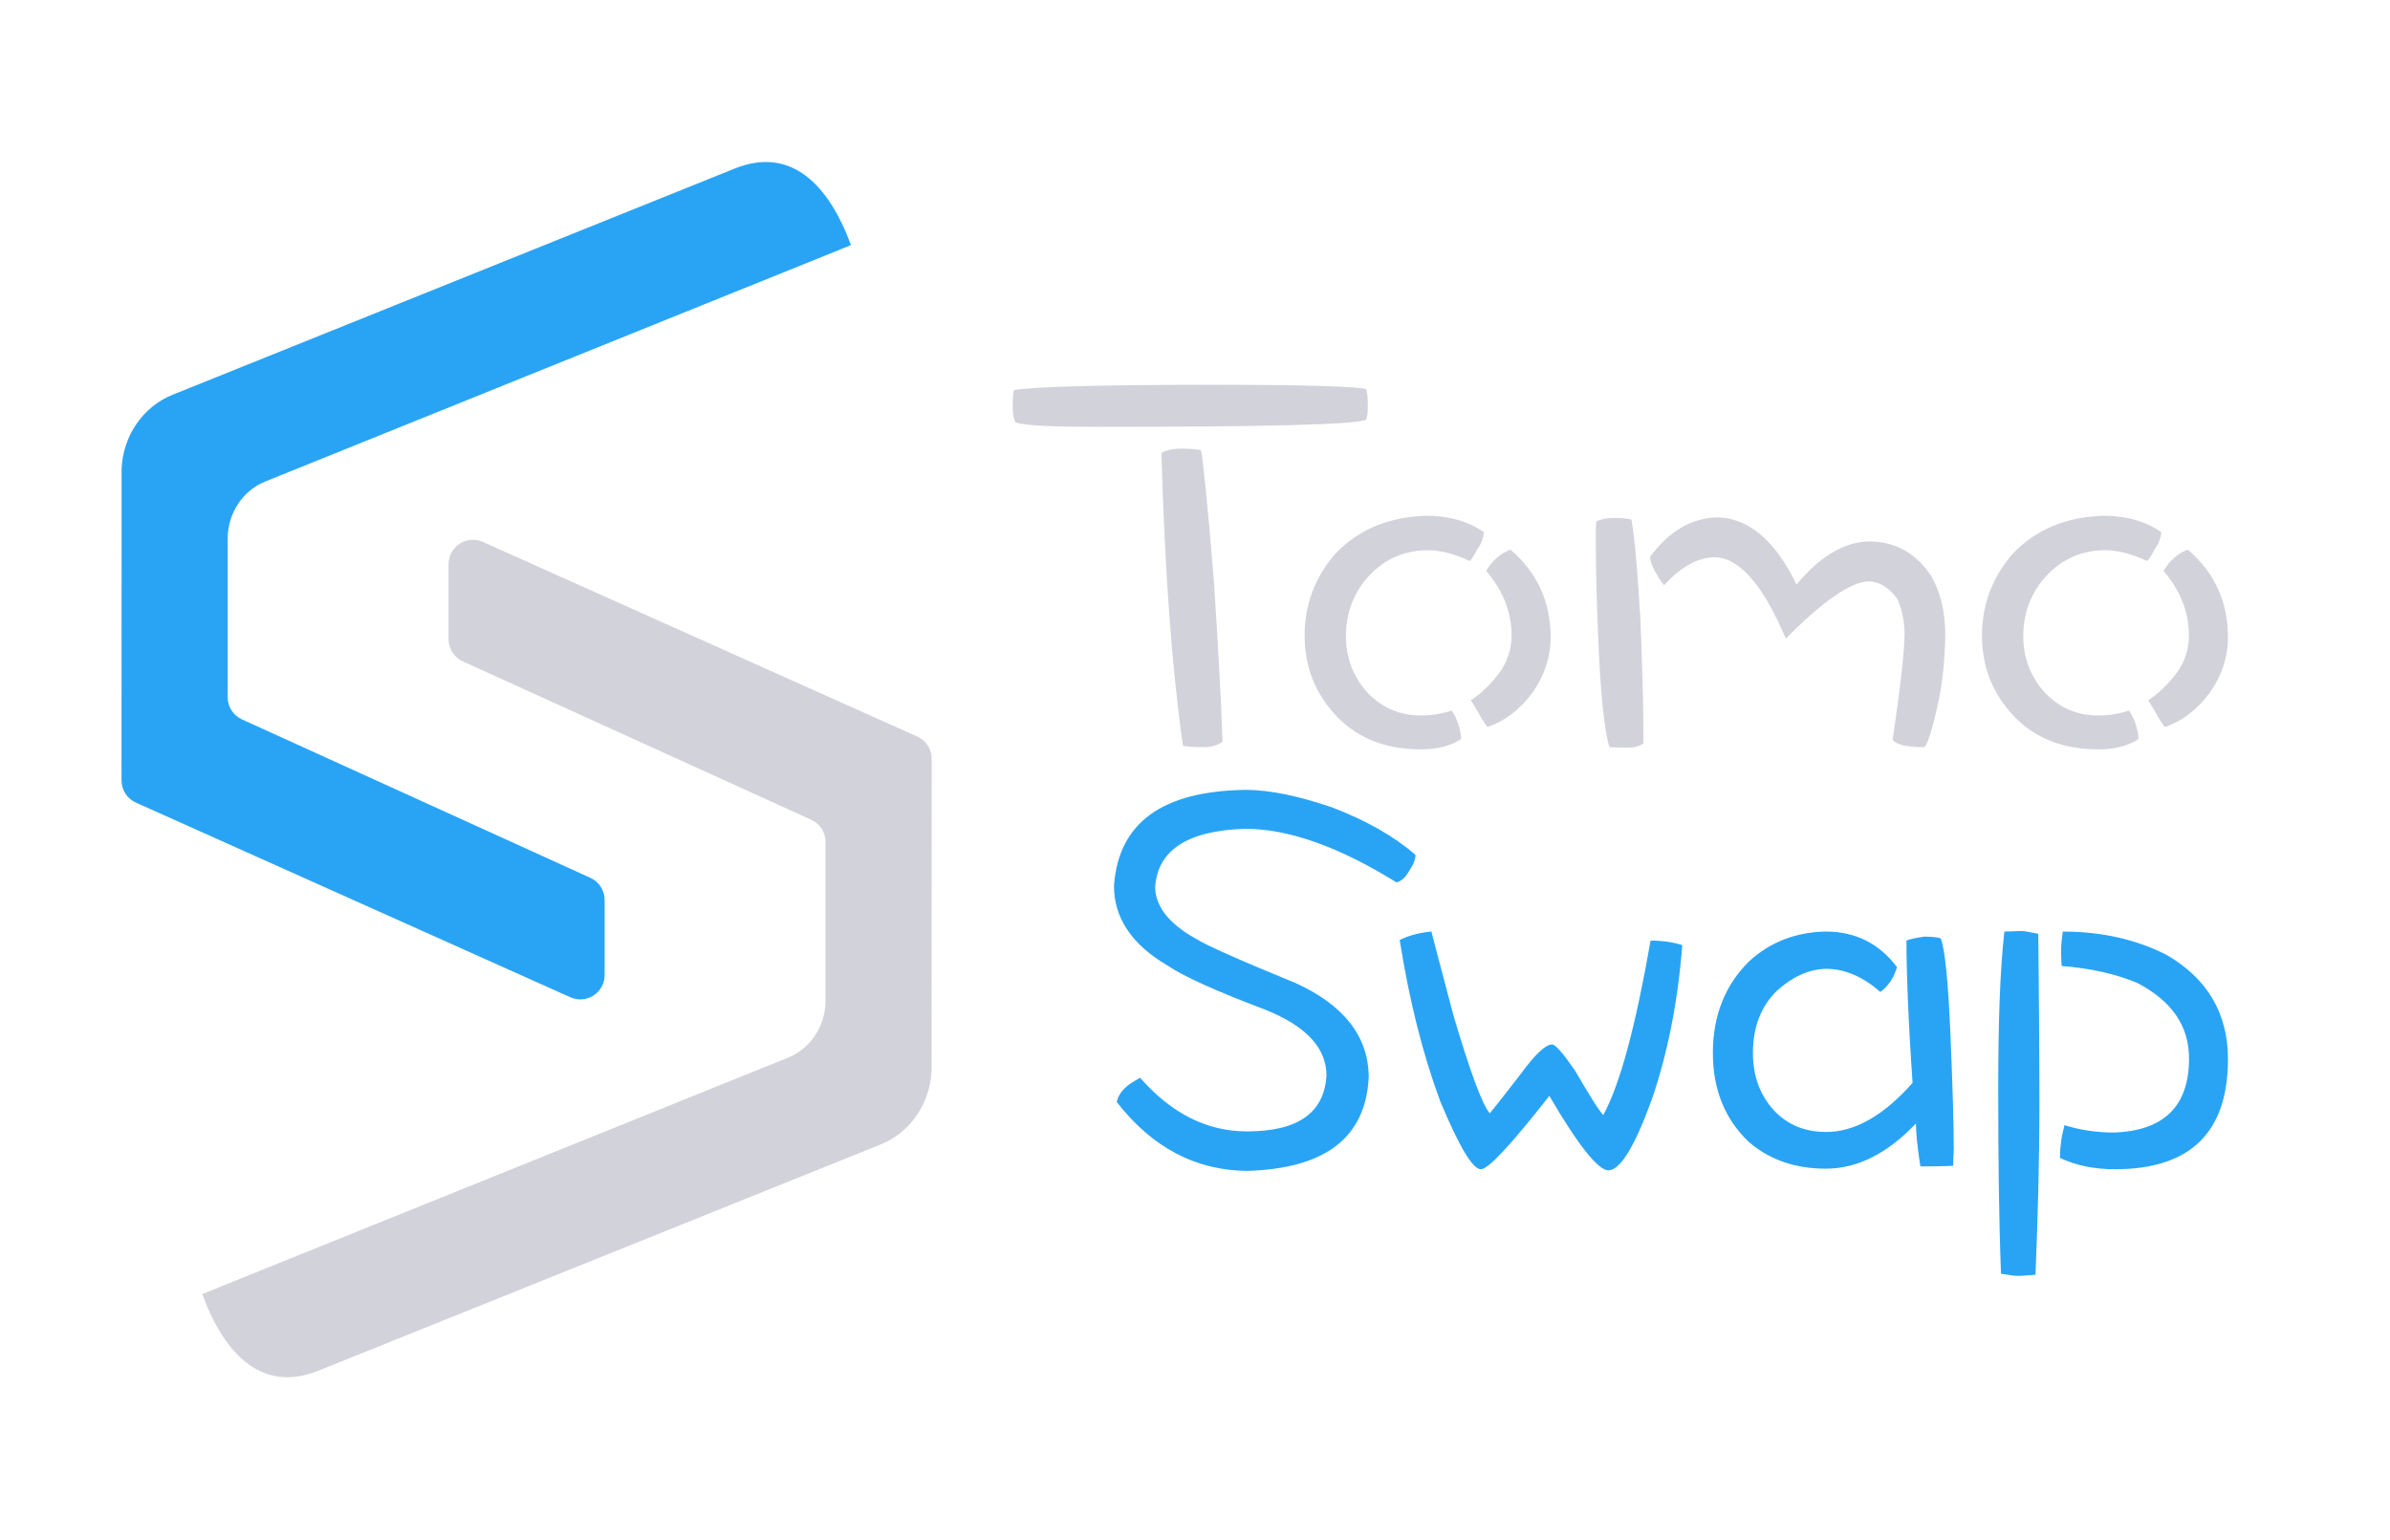
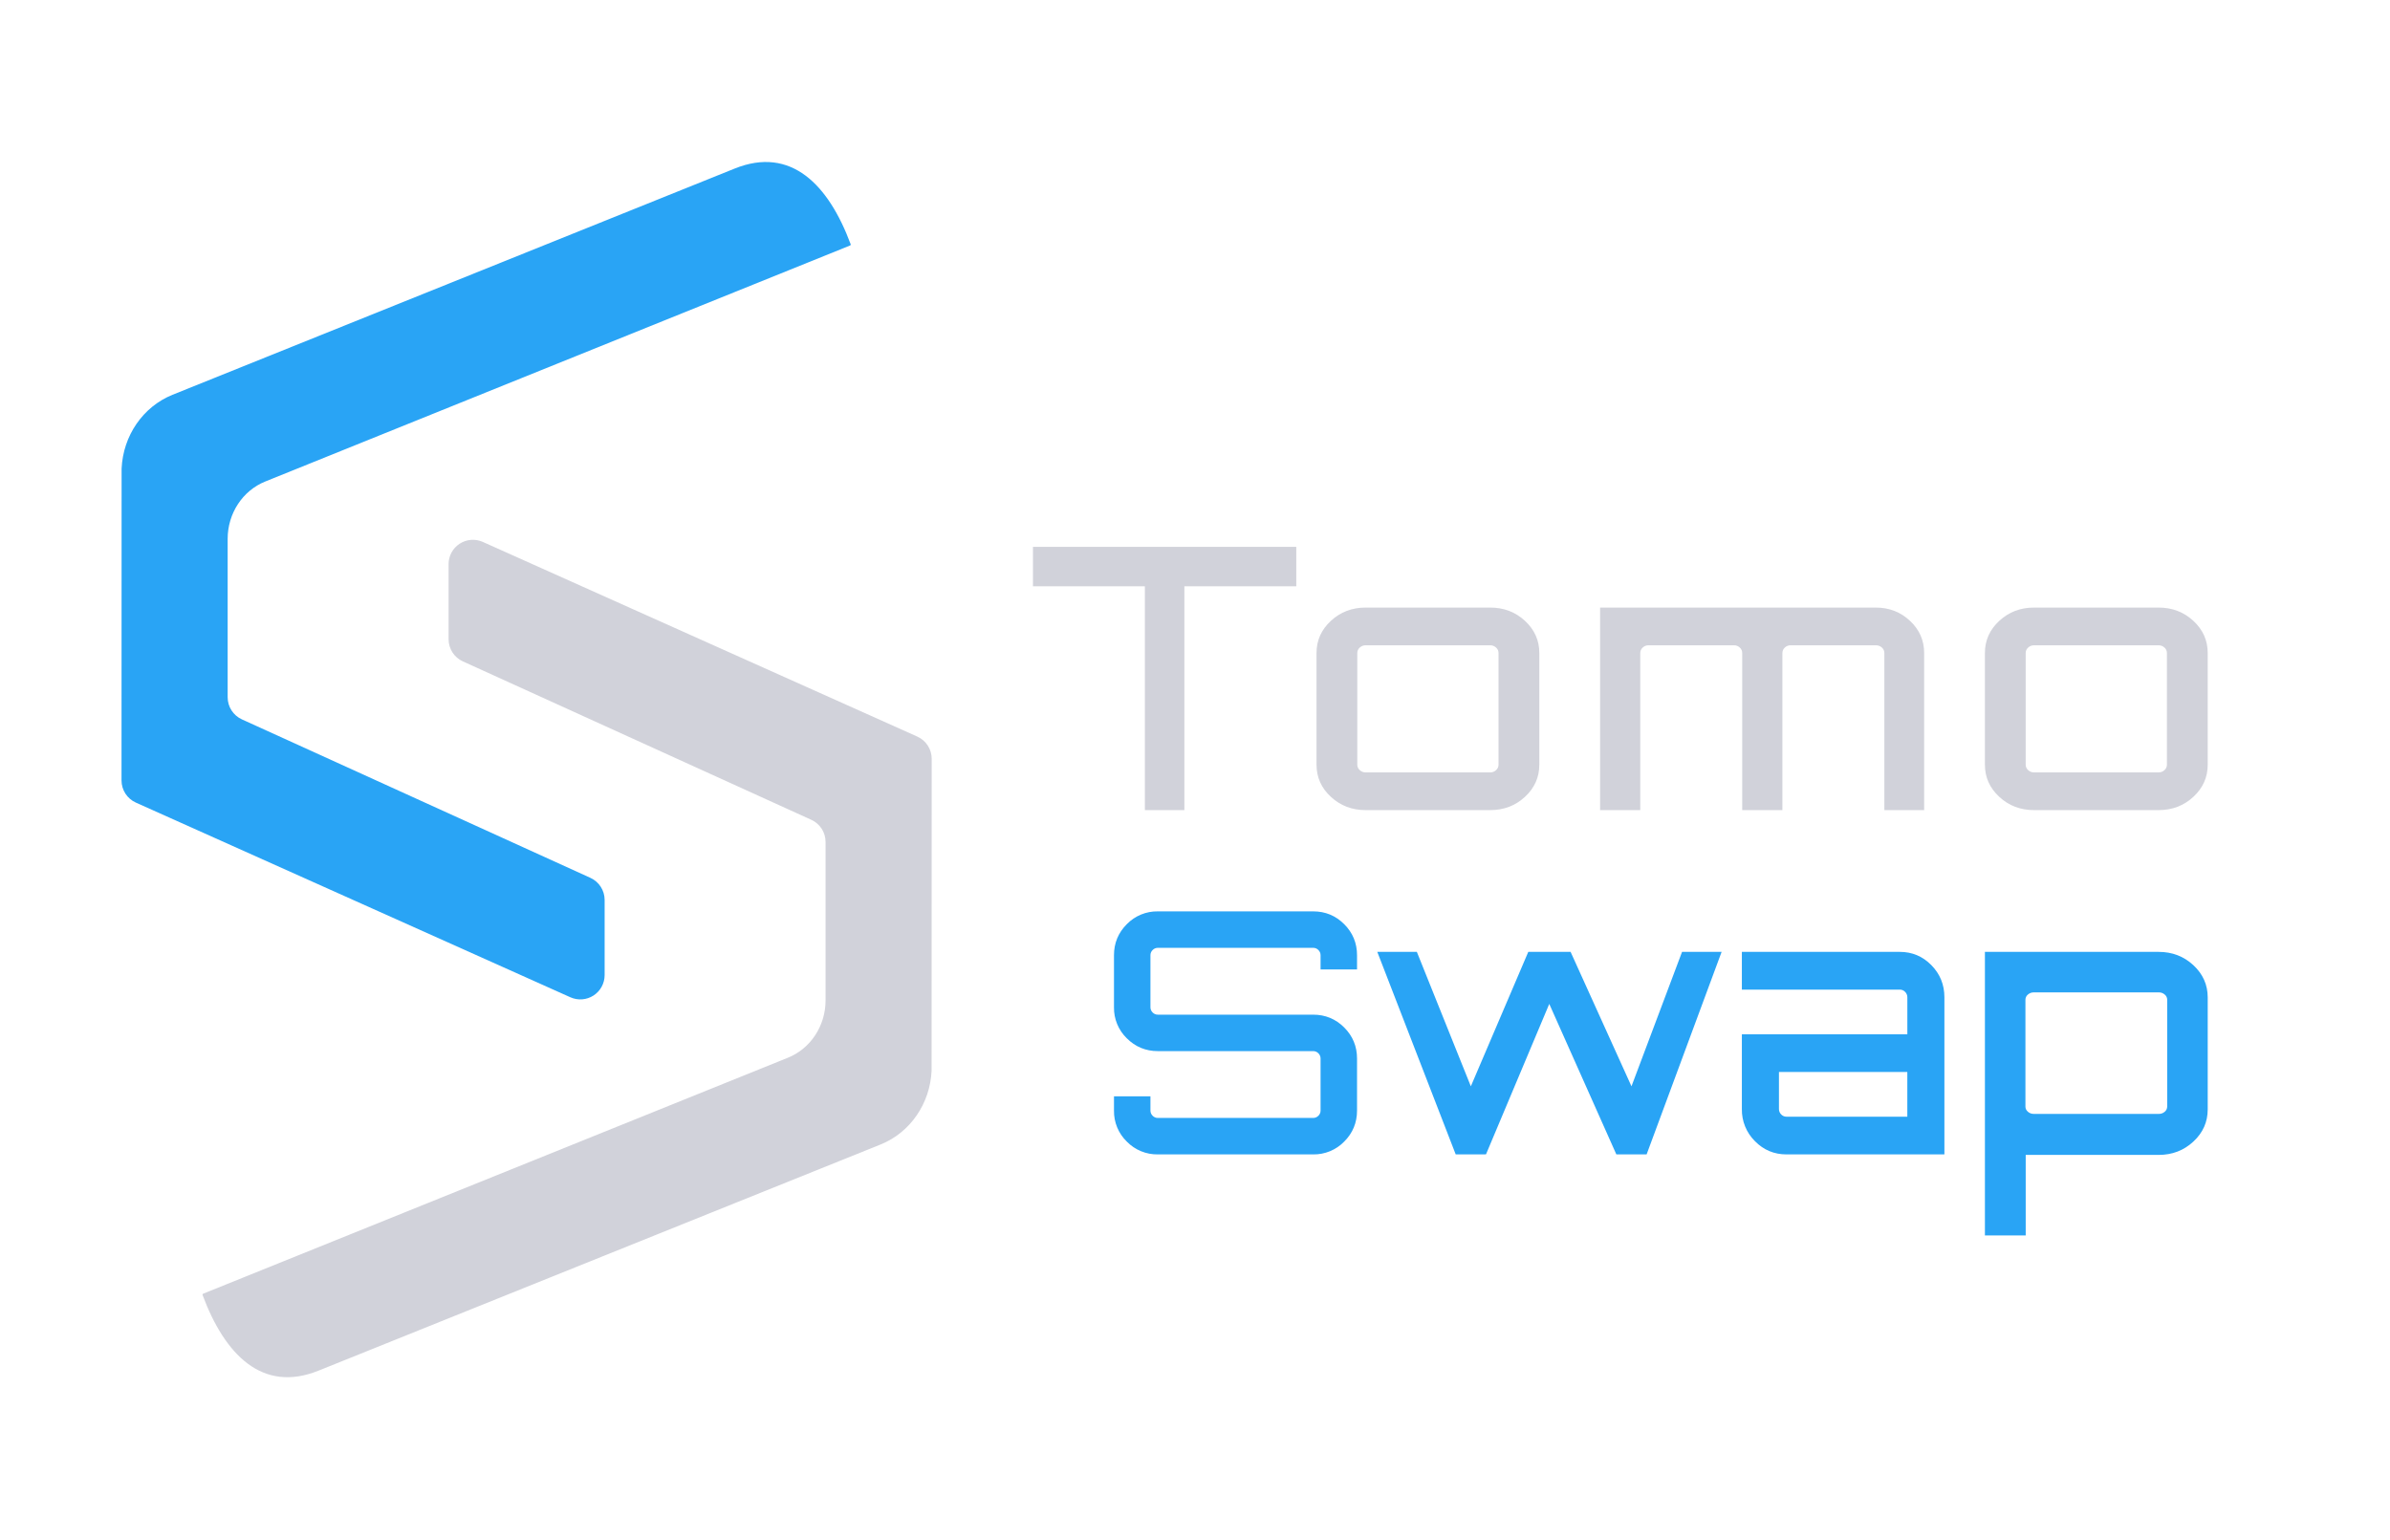
<svg xmlns="http://www.w3.org/2000/svg" width="118" height="76" viewBox="0 0 118 76">
  <g fill="none" fill-rule="evenodd">
    <path fill="#29A4F5" d="M11.24 26.605c0-1.253.737-2.378 1.856-2.83L41.97 12.122a.051.051 0 0 0 .028-.066c-1.086-2.92-2.936-4.862-5.733-3.73L8.515 19.494c-1.454.588-2.438 2.016-2.511 3.642L6 38.535c0 .473.278.902.71 1.095l21.452 9.612a1.2 1.2 0 0 0 1.69-1.095v-3.71a1.2 1.2 0 0 0-.703-1.093L11.943 35.52a1.2 1.2 0 0 1-.703-1.092v-7.824z" />
-     <path fill="#D1D2DA" d="M40.76 49.395c0 1.253-.737 2.378-1.856 2.83L10.03 63.878a.051.051 0 0 0-.028.066c1.086 2.92 2.936 4.862 5.733 3.73l27.749-11.167c1.454-.588 2.438-2.016 2.511-3.642L46 37.465a1.2 1.2 0 0 0-.71-1.095l-21.452-9.612a1.2 1.2 0 0 0-1.69 1.095v3.71c0 .471.275.898.703 1.093l17.206 7.823a1.2 1.2 0 0 1 .703 1.092v7.824z" />
-     <path fill="#D1D2DA" fill-rule="nonzero" d="M67.531 20.05c0 .324-.028.54-.084.675-.558.242-4.969.35-13.204.35-2.205 0-3.573-.054-4.103-.216-.112-.215-.14-.485-.14-.808 0-.216 0-.458.056-.782.67-.161 3.936-.269 9.77-.269 4.634 0 7.175.08 7.621.216.056.134.084.404.084.835zm-7.174 16.573c-.252.188-.559.27-.95.27-.502 0-.837-.028-1.004-.082-.53-3.691-.894-8.515-1.061-14.443.223-.134.53-.215.977-.215.447 0 .781.027.977.08.112.593.335 2.749.642 6.521.223 3.45.363 6.063.419 7.869zm16.2-5.147c0 .97-.307 1.886-.893 2.722-.642.862-1.396 1.428-2.233 1.697-.224-.323-.363-.539-.42-.673-.055-.108-.195-.324-.39-.647.502-.324.977-.782 1.424-1.374.39-.566.586-1.16.586-1.806 0-1.158-.419-2.236-1.256-3.206.307-.512.698-.863 1.2-1.051 1.312 1.131 1.982 2.56 1.982 4.338zm-3.294-5.2c-.028.323-.14.592-.335.862-.14.27-.251.458-.363.566-.726-.35-1.424-.54-2.121-.54-1.229.028-2.234.513-3.043 1.483-.642.808-.95 1.724-.95 2.775 0 1.024.336 1.967 1.061 2.776.726.754 1.592 1.131 2.652 1.131.503 0 1.005-.08 1.508-.242.279.404.419.862.474 1.401-.53.35-1.2.512-1.982.512-1.702 0-3.07-.512-4.131-1.59-1.089-1.132-1.62-2.479-1.62-4.015 0-1.536.503-2.883 1.508-4.042 1.145-1.212 2.652-1.832 4.495-1.886 1.116 0 2.065.27 2.847.808zm22.78 5.092c-.029 1.294-.14 2.318-.308 3.126-.307 1.455-.558 2.263-.726 2.398-.837 0-1.34-.108-1.563-.35.39-2.695.586-4.42.586-5.228 0-.673-.14-1.266-.363-1.751-.39-.539-.865-.835-1.395-.862-.894.027-2.262.97-4.104 2.829-1.117-2.64-2.29-3.988-3.49-4.015-.837 0-1.674.458-2.512 1.374-.084-.054-.223-.27-.419-.62-.195-.323-.279-.592-.279-.781.95-1.266 2.038-1.913 3.322-1.94 1.536.027 2.848 1.132 3.908 3.314 1.173-1.4 2.345-2.102 3.574-2.128 1.256 0 2.26.538 3.014 1.616.503.809.754 1.806.754 3.018zm-14.908 5.336c-.223.161-.474.215-.81.215-.446 0-.753-.027-.865-.027-.25-.835-.446-2.667-.558-5.524-.084-1.94-.112-3.557-.112-4.877 0-.27 0-.512.028-.754a2.26 2.26 0 0 1 .782-.162c.447 0 .754.027.949.08.168.97.307 2.641.447 5.013.083 2.263.14 4.015.14 5.227v.809zM110 31.476c0 .97-.307 1.886-.893 2.722-.642.862-1.396 1.428-2.234 1.697-.223-.323-.362-.539-.418-.673-.056-.108-.196-.324-.391-.647.502-.324.977-.782 1.424-1.374.39-.566.586-1.16.586-1.806 0-1.158-.419-2.236-1.256-3.206.307-.512.698-.863 1.2-1.051 1.312 1.131 1.982 2.56 1.982 4.338zm-3.294-5.2c-.028.323-.14.592-.335.862-.14.27-.251.458-.363.566-.726-.35-1.424-.54-2.122-.54-1.228.028-2.233.513-3.042 1.483-.642.808-.95 1.724-.95 2.775 0 1.024.336 1.967 1.061 2.776.726.754 1.592 1.131 2.652 1.131.503 0 1.005-.08 1.508-.242.279.404.418.862.474 1.401-.53.35-1.2.512-1.982.512-1.703 0-3.07-.512-4.131-1.59-1.089-1.132-1.62-2.479-1.62-4.015 0-1.536.503-2.883 1.508-4.042 1.145-1.212 2.652-1.832 4.495-1.886 1.116 0 2.065.27 2.847.808z" />
-     <path fill="#29A4F5" fill-rule="nonzero" d="M69.885 42.206c0 .223-.11.501-.302.78-.165.307-.357.502-.632.585-2.828-1.756-5.327-2.648-7.47-2.648-2.856.084-4.339 1.06-4.449 2.9.028.947.687 1.783 1.978 2.508.576.362 2.224 1.087 4.943 2.202 2.39 1.087 3.598 2.62 3.625 4.627-.137 3.01-2.142 4.544-6.014 4.655-2.527-.028-4.669-1.143-6.427-3.4.055-.251.193-.502.44-.725.11-.112.357-.279.714-.474 1.538 1.756 3.295 2.648 5.273 2.648 2.526 0 3.817-.92 3.927-2.76 0-1.365-1.016-2.452-3.048-3.26-2.362-.893-3.983-1.618-4.807-2.175C55.88 46.638 55 45.328 55 43.739c.22-3.122 2.39-4.683 6.509-4.739 1.208 0 2.609.307 4.257.864 1.675.641 3.048 1.422 4.12 2.342zm13.173 4.46c-.22 2.843-.741 5.407-1.51 7.637-.851 2.342-1.565 3.484-2.142 3.484-.495 0-1.483-1.226-2.911-3.679-1.895 2.425-3.021 3.624-3.378 3.624-.412 0-1.071-1.115-2.005-3.345-.879-2.37-1.538-5.018-2.005-7.972.44-.223.961-.363 1.565-.418 0 0 .357 1.393 1.099 4.18.824 2.76 1.4 4.35 1.785 4.795 0 0 .522-.641 1.51-1.923.715-.976 1.236-1.478 1.566-1.478.165 0 .55.446 1.126 1.283.714 1.226 1.18 1.979 1.4 2.202.825-1.505 1.593-4.377 2.335-8.613.604 0 1.126.083 1.565.223zm13.403 10.062c0 .251-.028.53-.028.836-.686.028-1.236.028-1.62.028-.165-1.059-.22-1.756-.22-2.118-1.428 1.505-2.911 2.23-4.449 2.23-1.483 0-2.746-.418-3.79-1.31-1.208-1.143-1.785-2.62-1.785-4.404 0-1.84.604-3.373 1.812-4.544 1.044-.948 2.307-1.422 3.763-1.45 1.456 0 2.636.586 3.515 1.757-.164.557-.44.947-.824 1.226-.851-.753-1.757-1.143-2.691-1.143-.851.028-1.648.39-2.417 1.087-.796.78-1.18 1.812-1.18 3.067 0 1.115.329 2.062 1.043 2.843.686.724 1.538 1.059 2.581 1.059 1.401 0 2.83-.808 4.257-2.425-.22-3.206-.302-5.547-.302-7.024.192-.084.495-.14.879-.196.522 0 .796.056.824.112.192.502.357 2.063.467 4.683.11 2.564.165 4.46.165 5.686zM110 52.296c0 3.624-1.868 5.436-5.575 5.436-.989 0-1.895-.168-2.719-.558 0-.14 0-.39.055-.78 0-.112.055-.39.165-.837.824.251 1.62.363 2.444.363 2.472-.084 3.708-1.31 3.708-3.652 0-1.616-.852-2.843-2.555-3.735-1.07-.446-2.306-.725-3.735-.836-.027-.39-.027-.67-.027-.836 0-.168.027-.474.082-.864 1.923 0 3.626.39 5.109 1.142 2.032 1.171 3.048 2.9 3.048 5.157zm-9.31 2.23c0 2.9-.082 5.687-.192 8.418-.412.028-.687.056-.824.056-.247 0-.55-.056-.88-.111-.109-2.872-.136-5.882-.136-9.115 0-3.234.082-5.826.302-7.777l.824-.028c.164 0 .439.055.851.139.027 2.648.055 5.463.055 8.418z" />
+     <path fill="#D1D2DA" d="M40.76 49.395c0 1.253-.737 2.378-1.856 2.83L10.03 63.878a.051.051 0 0 0-.028.066c1.086 2.92 2.936 4.862 5.733 3.73l27.749-11.167c1.454-.588 2.438-2.016 2.511-3.642L46 37.465a1.2 1.2 0 0 0-.71-1.095l-21.452-9.612a1.2 1.2 0 0 0-1.69 1.095v3.71c0 .471.275.898.703 1.093l17.206 7.823a1.2 1.2 0 0 1 .703 1.092v7.824zM51 27h13v1.95h-5.525V40h-1.95V28.95H51V27zm22.576 4.862h-6.152a.412.412 0 0 0-.289.112.35.35 0 0 0-.122.267v5.517c0 .104.04.193.122.268a.41.41 0 0 0 .289.112h6.152a.41.41 0 0 0 .289-.112.35.35 0 0 0 .121-.268v-5.517a.352.352 0 0 0-.121-.267.412.412 0 0 0-.289-.112zM67.424 30h6.152c.671 0 1.243.218 1.715.655.473.437.709.966.709 1.586v5.517c0 .62-.236 1.15-.709 1.587-.472.437-1.044.655-1.715.655h-6.152c-.671 0-1.243-.218-1.715-.655-.473-.437-.709-.966-.709-1.587v-5.517c0-.62.236-1.149.709-1.586.472-.437 1.044-.655 1.715-.655zm25.188 0c.661 0 1.225.218 1.69.655.466.437.698.966.698 1.587V40h-1.965v-7.758a.354.354 0 0 0-.12-.268.424.424 0 0 0-.303-.112h-4.206a.4.4 0 0 0-.285.112.354.354 0 0 0-.12.268V40h-1.984v-7.758a.352.352 0 0 0-.12-.268.4.4 0 0 0-.284-.112h-4.225a.4.4 0 0 0-.284.112.354.354 0 0 0-.12.268V40H79V30h13.612zm13.964 1.862h-6.152a.412.412 0 0 0-.289.112.35.35 0 0 0-.122.267v5.517c0 .104.04.193.122.268a.41.41 0 0 0 .289.112h6.152a.41.41 0 0 0 .289-.112.35.35 0 0 0 .121-.268v-5.517a.352.352 0 0 0-.121-.267.412.412 0 0 0-.289-.112zM100.424 30h6.152c.671 0 1.243.218 1.715.655.473.437.709.966.709 1.586v5.517c0 .62-.236 1.15-.709 1.587-.472.437-1.044.655-1.715.655h-6.152c-.671 0-1.243-.218-1.715-.655-.473-.437-.709-.966-.709-1.587v-5.517c0-.62.236-1.149.709-1.586.472-.437 1.044-.655 1.715-.655z" />
+     <path fill="#29A4F5" d="M67 47.166v.7h-1.8v-.7c0-.1-.036-.186-.108-.258a.354.354 0 0 0-.258-.108h-7.667c-.1 0-.187.036-.259.108a.352.352 0 0 0-.108.258v2.567c0 .1.036.186.108.259a.352.352 0 0 0 .259.108h7.667c.6 0 1.11.211 1.533.633.422.423.633.934.633 1.534v2.566c0 .6-.211 1.112-.633 1.534a2.09 2.09 0 0 1-1.533.633h-7.667a2.09 2.09 0 0 1-1.534-.633A2.09 2.09 0 0 1 55 54.833v-.7h1.8v.7c0 .1.036.187.108.259a.352.352 0 0 0 .259.108h7.667c.1 0 .185-.036.258-.108a.353.353 0 0 0 .108-.259v-2.566c0-.1-.036-.186-.108-.259a.352.352 0 0 0-.258-.108h-7.667c-.6 0-1.111-.211-1.534-.633A2.088 2.088 0 0 1 55 49.733v-2.567c0-.6.211-1.11.633-1.533A2.088 2.088 0 0 1 57.167 45h7.667c.6 0 1.11.21 1.533.633.422.422.633.934.633 1.533zM83.047 47H85l-3.703 10h-1.494l-3.312-7.431L73.366 57l-.034-.017.017.017h-1.477L68 47h1.953l2.666 6.638L75.455 47h2.089l3.006 6.638L83.047 47zm11.122 8.138v-2.207h-6.338v1.828c0 .103.036.192.11.267a.355.355 0 0 0 .262.112h5.966zM93.797 47c.61 0 1.129.218 1.559.655.429.437.644.966.644 1.587V57h-7.797c-.61 0-1.13-.218-1.559-.655A2.18 2.18 0 0 1 86 54.76v-3.69h8.17v-1.827a.367.367 0 0 0-.11-.268.356.356 0 0 0-.263-.112H86V47h7.797zM107 54.637v-5.274a.33.33 0 0 0-.122-.256.427.427 0 0 0-.29-.107h-6.176a.426.426 0 0 0-.29.107.33.33 0 0 0-.122.256v5.274c0 .1.04.185.122.256.08.071.178.107.29.107h6.176a.424.424 0 0 0 .29-.107.328.328 0 0 0 .122-.256zM106.576 47c.672 0 1.242.219 1.715.656.472.439.709.969.709 1.59v5.532c0 .622-.237 1.152-.709 1.59-.473.438-1.043.657-1.715.657h-6.562V61H98V47h8.576z" />
  </g>
</svg>
